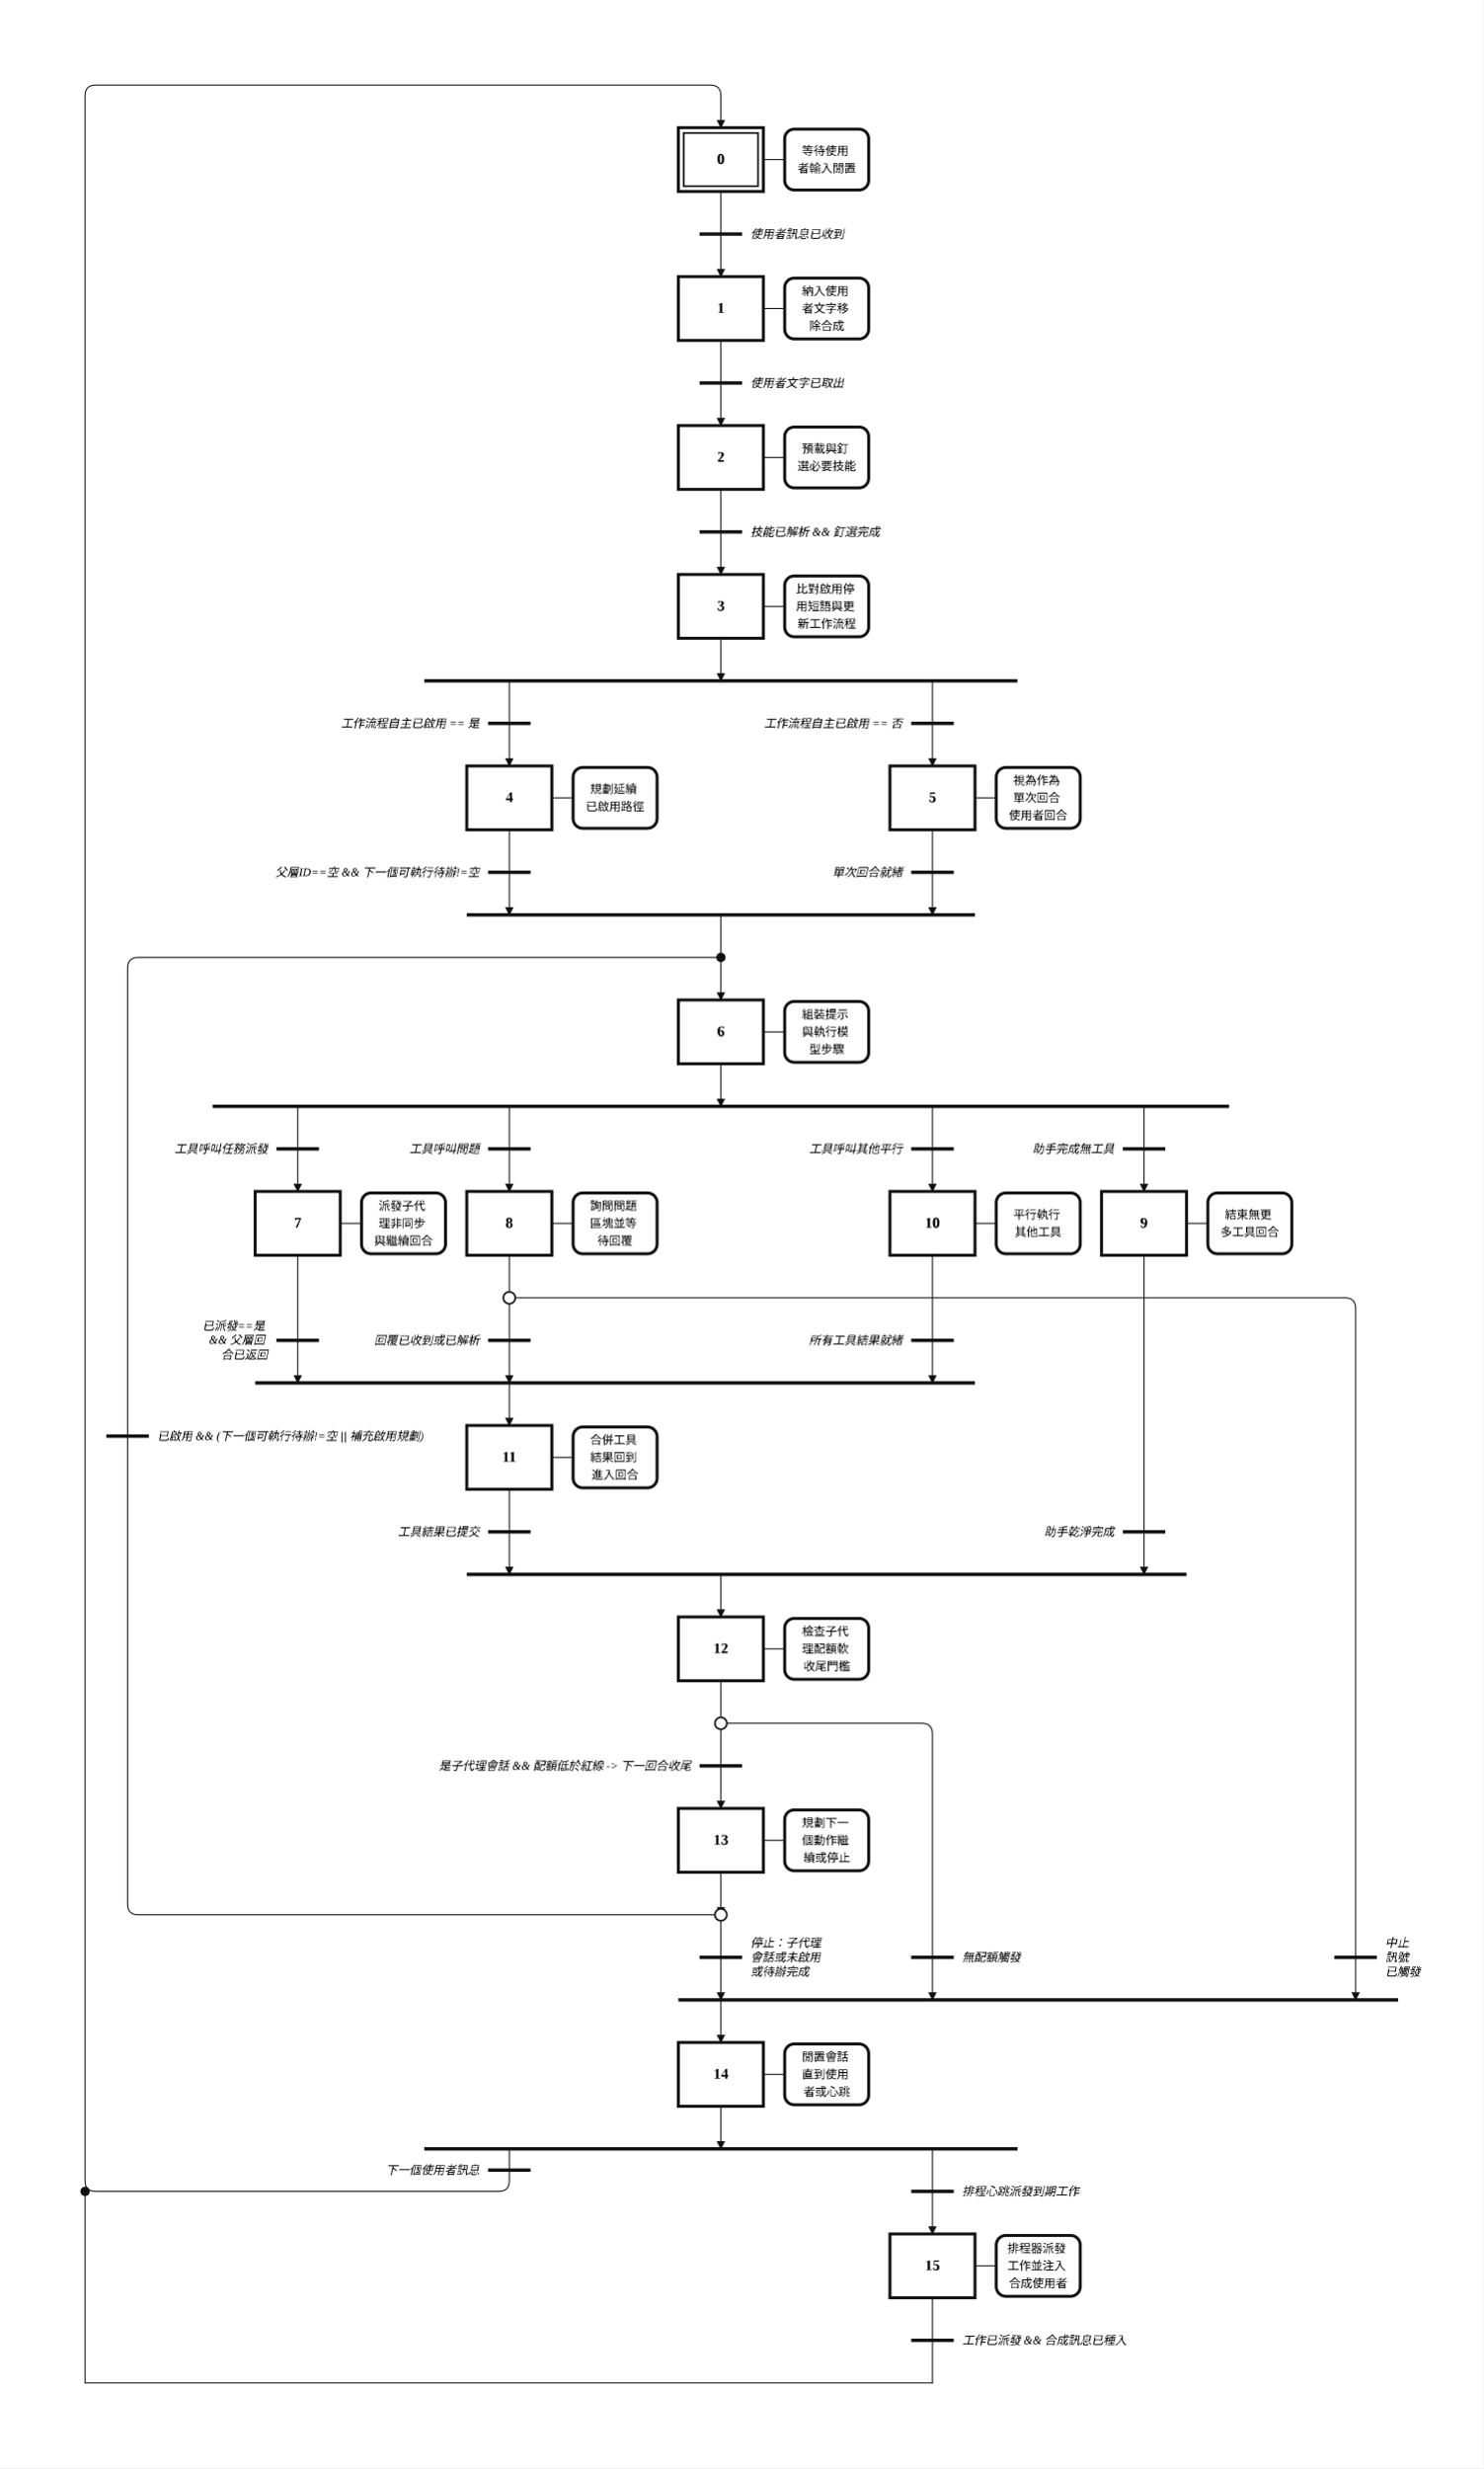
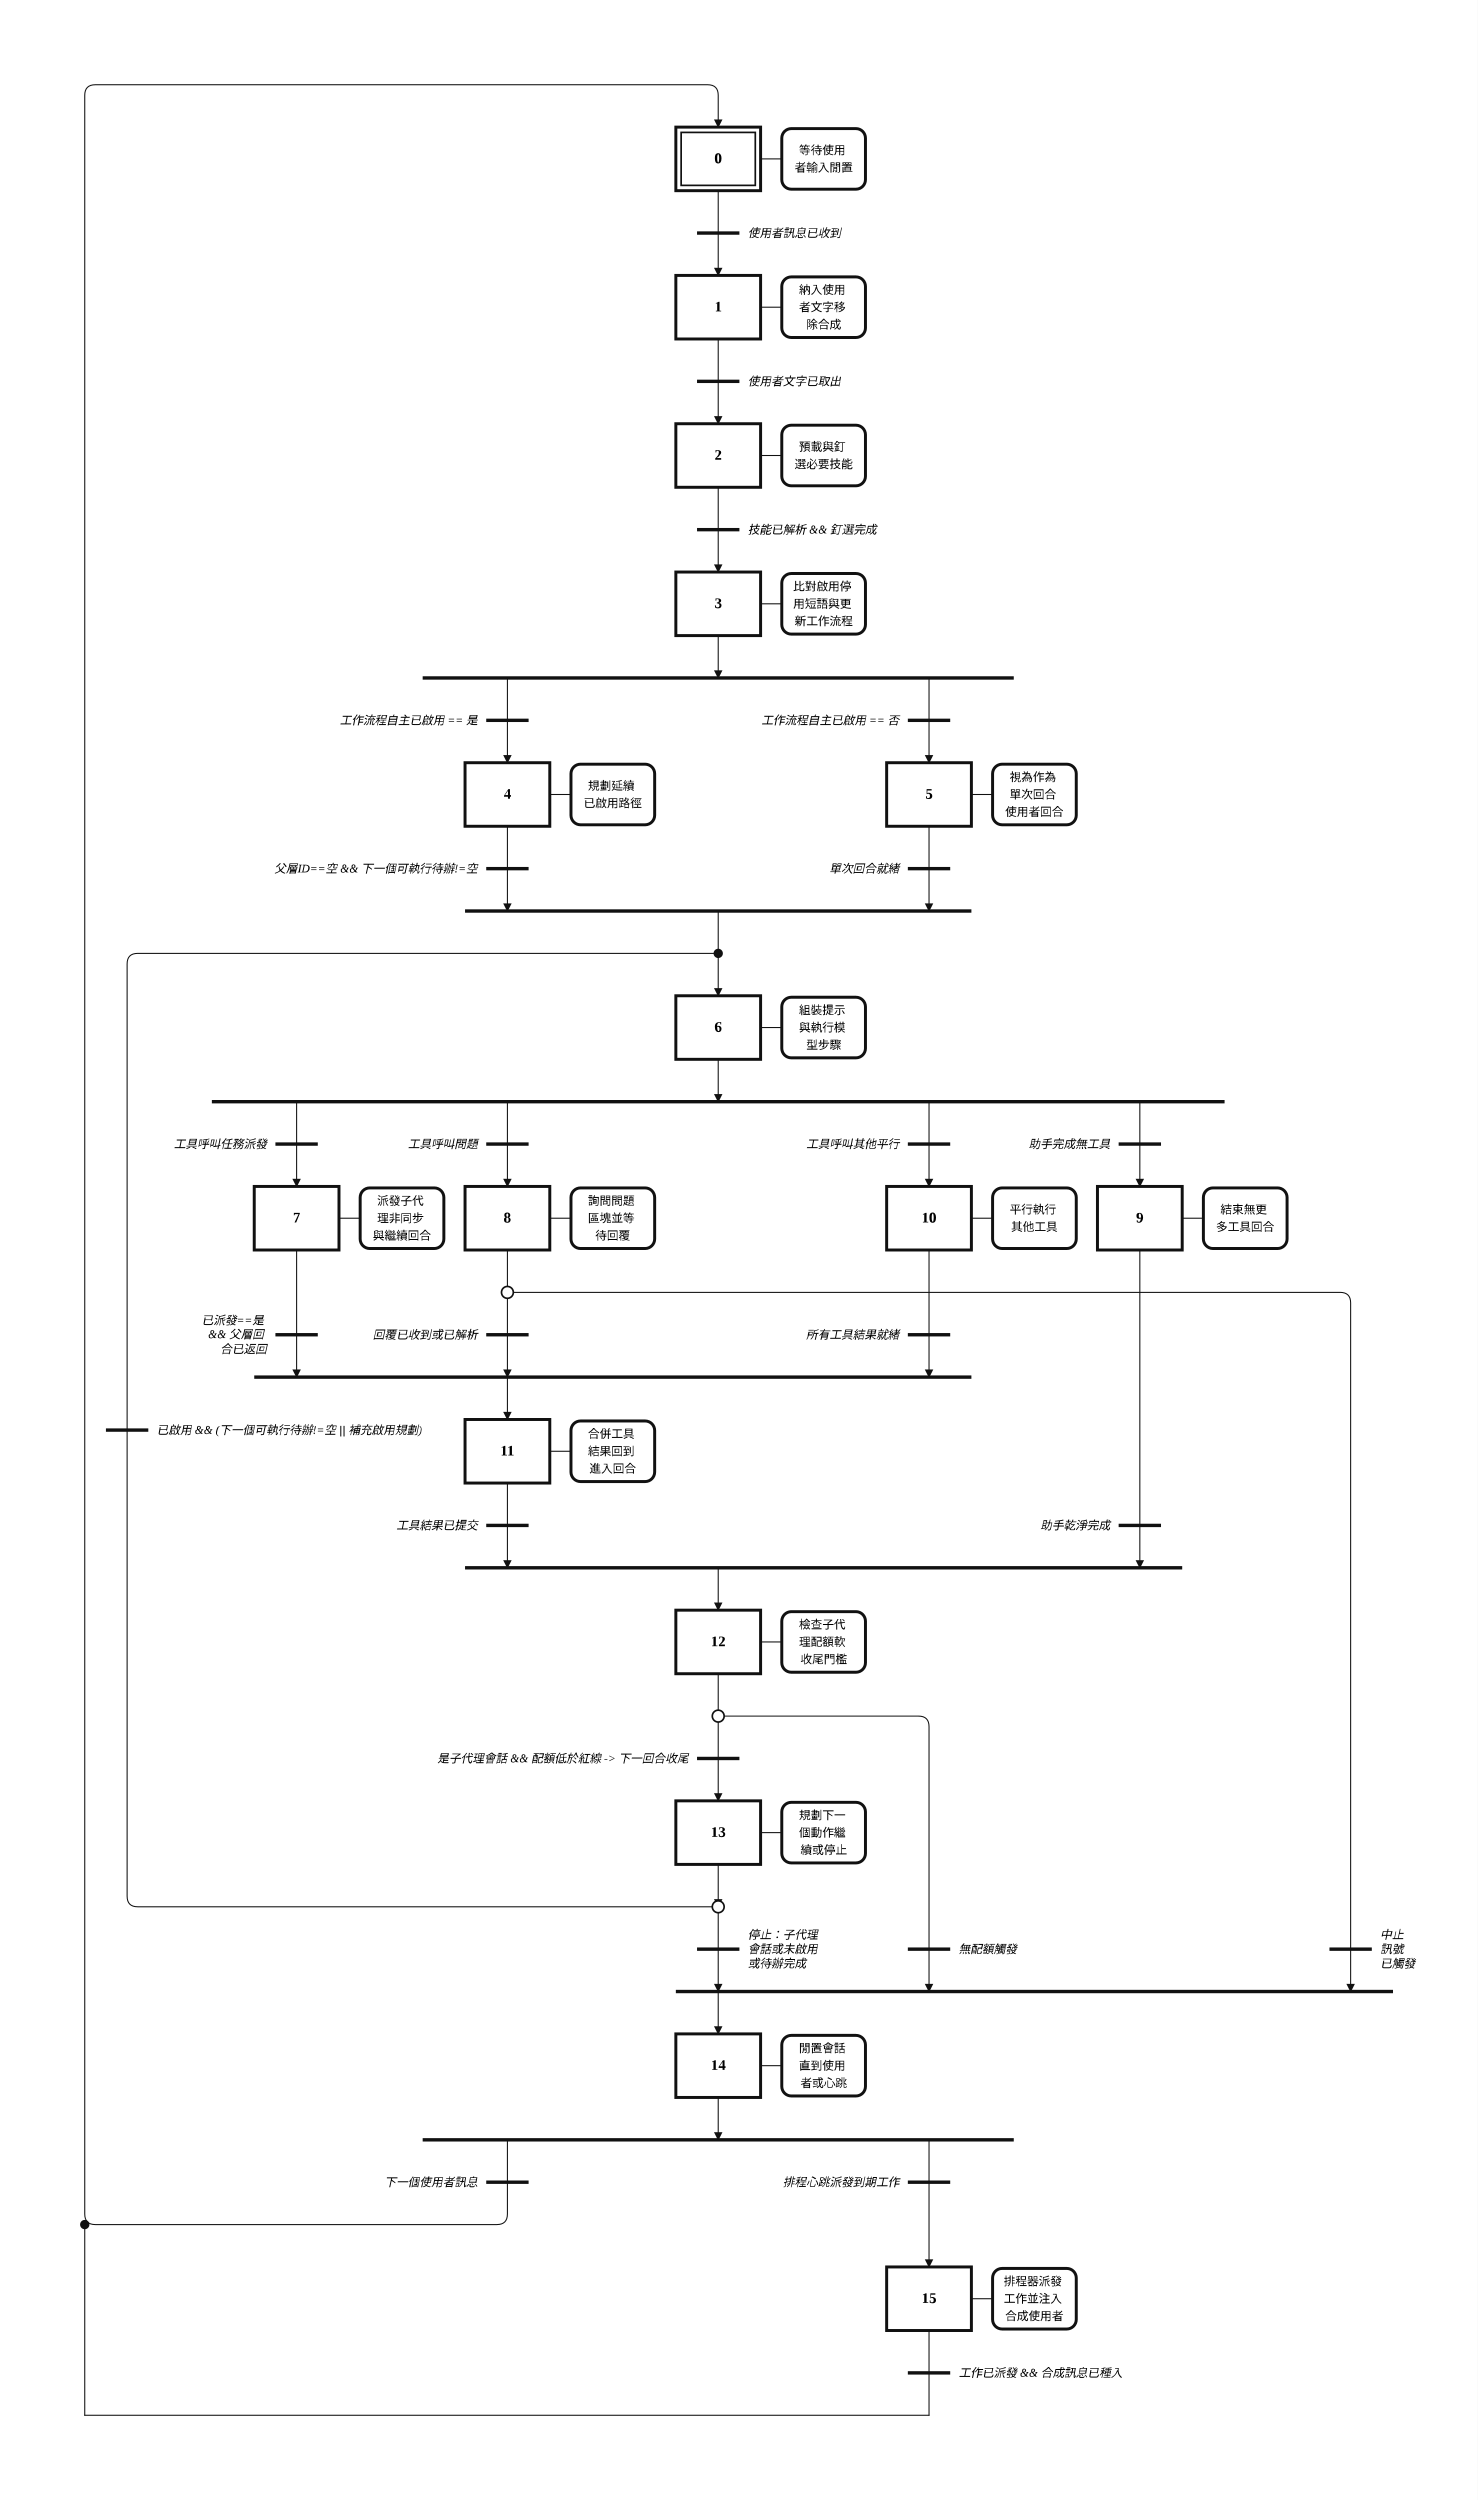
- <svg xmlns="http://www.w3.org/2000/svg" width="1395" height="2320" viewBox="-14.00 -2.00 69.75 116.00" role="img">
+ <svg xmlns="http://www.w3.org/2000/svg" width="1395" height="2360" viewBox="-14.00 -2.00 69.75 118.00" role="img">
  <style>
.step{fill:#fff;stroke:#111;stroke-width:.14}.step-inner{fill:none;stroke:#111;stroke-width:.08}
.action{fill:#fff;stroke:#111;stroke-width:.14}.gate{stroke:#111;stroke-width:.16}
.edge{fill:none;stroke:#111;stroke-width:.05;stroke-linecap:round;stroke-linejoin:round}.edge-arrow{marker-end:url(#arrow)}
.flyover-mask{stroke:#fff;stroke-width:.12;stroke-linecap:round}
.flyover{fill:none;stroke:#111;stroke-width:.05;stroke-linecap:round}
.junction{fill:#111;stroke:#111;stroke-width:0}.branch-junction{fill:#fff;stroke:#111;stroke-width:.08}
.assoc{stroke:#111;stroke-width:.05}.label{font:bold .7px 'Times New Roman', 'BiauKai', 'DFKai-SB', serif;text-anchor:middle;dominant-baseline:middle}
.action-label{font:.55px 'Times New Roman', 'BiauKai', 'DFKai-SB', serif;text-anchor:middle;dominant-baseline:middle}.gate-label{font:italic .55px 'Times New Roman', 'BiauKai', 'DFKai-SB', serif;text-anchor:start;dominant-baseline:middle}.gate-label-left{font:italic .55px 'Times New Roman', 'BiauKai', 'DFKai-SB', serif;text-anchor:end;dominant-baseline:middle}
</style>
  <defs>
    <marker id="arrow" markerWidth="0.4" markerHeight="0.4" refX="0.36" refY="0.2" orient="auto" markerUnits="userSpaceOnUse">
      <path d="M 0 0 L 0.4 0.2 L 0 0.4 z" fill="#111" />
    </marker>
  </defs>
-   <rect x="-14.00" y="-2.00" width="69.75" height="116.00" fill="white" />
+   <rect x="-14.00" y="-2.00" width="69.75" height="118.00" fill="white" />
  <path class="edge edge-arrow" d="M 19.90 88.00 L 19.90 92.00" />
  <path class="edge" d="M 19.90 7.00 L 19.90 9.00" />
  <path class="edge edge-arrow" d="M 19.90 9.00 L 19.90 11.00" />
  <path class="edge" d="M 19.90 14.00 L 19.90 16.00" />
  <path class="edge edge-arrow" d="M 19.90 16.00 L 19.90 18.00" />
  <path class="edge" d="M 19.90 21.00 L 19.90 23.00" />
  <path class="edge edge-arrow" d="M 19.90 23.00 L 19.90 25.00" />
  <path class="edge edge-arrow" d="M 19.90 28.00 L 19.90 30.00" />
  <path class="edge edge-arrow" d="M 9.95 30.00 L 9.95 34.00" />
  <path class="edge edge-arrow" d="M 29.85 30.00 L 29.85 34.00" />
  <path class="edge edge-arrow" d="M 9.95 37.00 L 9.95 41.00" />
  <path class="edge edge-arrow" d="M 19.90 41.00 L 19.90 45.00" />
  <path class="edge edge-arrow" d="M 29.85 37.00 L 29.85 41.00" />
  <path class="edge edge-arrow" d="M 19.90 48.00 L 19.90 50.00" />
  <path class="edge edge-arrow" d="M 0.00 50.00 L 0.00 54.00" />
  <path class="edge edge-arrow" d="M 9.95 50.00 L 9.95 54.00" />
  <path class="edge edge-arrow" d="M 39.80 50.00 L 39.80 54.00" />
  <path class="edge edge-arrow" d="M 29.85 50.00 L 29.85 54.00" />
  <path class="edge edge-arrow" d="M 0.00 57.00 L 0.00 63.00" />
  <path class="edge edge-arrow" d="M 9.95 63.00 L 9.95 65.00" />
  <path class="edge" d="M 9.95 57.00 L 9.95 59.00" />
  <path class="edge edge-arrow" d="M 9.95 59.00 L 9.95 63.00" />
  <path class="edge edge-arrow" d="M 9.95 59.00 L 49.25 59.00 Q 49.75 59.00 49.75 59.50 L 49.75 92.00" />
  <path class="edge edge-arrow" d="M 19.90 92.00 L 19.90 94.00" />
  <path class="edge edge-arrow" d="M 39.80 57.00 L 39.80 72.00" />
  <path class="edge edge-arrow" d="M 19.90 72.00 L 19.90 74.00" />
  <path class="edge edge-arrow" d="M 29.85 57.00 L 29.85 63.00" />
  <path class="edge edge-arrow" d="M 9.95 68.00 L 9.95 72.00" />
  <path class="edge" d="M 19.90 77.00 L 19.90 79.00" />
  <path class="edge" d="M 19.90 79.00 L 19.90 81.00" />
  <path class="edge edge-arrow" d="M 19.90 81.00 L 19.90 83.00" />
  <path class="edge edge-arrow" d="M 19.90 79.00 L 29.35 79.00 Q 29.85 79.00 29.85 79.50 L 29.85 92.00" />
  <path class="edge edge-arrow" d="M 19.90 86.00 L 19.90 88.00" />
  <path class="edge" d="M 19.90 88.00 L -7.50 88.00 Q -8.00 88.00 -8.00 87.50 L -8.00 43.50 Q -8.00 43.00 -7.50 43.00 L 19.90 43.00" />
  <path class="edge edge-arrow" d="M 19.90 97.00 L 19.90 99.00" />
-   <path class="edge edge-arrow" d="M 9.95 99.00 L 9.95 100.50 Q 9.95 101.00 9.45 101.00 L -9.50 101.00 Q -10.00 101.00 -10.00 100.50 L -10.00 2.50 Q -10.00 2.00 -9.50 2.00 L 19.40 2.00 Q 19.90 2.00 19.90 2.50 L 19.90 4.00" />
-   <path class="edge edge-arrow" d="M 29.85 99.00 L 29.85 103.00" />
-   <path class="edge" d="M 29.85 106.00 L 29.85 108.00" />
+   <path class="edge edge-arrow" d="M 9.95 99.00 L 9.95 102.50 Q 9.95 103.00 9.45 103.00 L -9.50 103.00 Q -10.00 103.00 -10.00 102.50 L -10.00 2.50 Q -10.00 2.00 -9.50 2.00 L 19.40 2.00 Q 19.90 2.00 19.90 2.50 L 19.90 4.00" />
+   <path class="edge edge-arrow" d="M 29.85 99.00 L 29.85 105.00" />
  <path class="edge" d="M 29.85 108.00 L 29.85 110.00" />
-   <path class="edge" d="M 29.85 110.00 L -10.00 110.00" />
-   <path class="edge" d="M -10.00 110.00 L -10.00 101.00" />
+   <path class="edge" d="M 29.85 110.00 L 29.85 112.00" />
+   <path class="edge" d="M 29.85 112.00 L -10.00 112.00" />
+   <path class="edge" d="M -10.00 112.00 L -10.00 103.00" />
  <rect class="step" x="17.90" y="4.00" width="4.00" height="3.00" />
  <rect class="step-inner" x="18.15" y="4.25" width="3.50" height="2.50" />
  <text class="label" x="19.90" y="5.50">0</text>
  <rect class="step" x="17.90" y="11.00" width="4.00" height="3.00" />
  <text class="label" x="19.90" y="12.50">1</text>
  <rect class="step" x="17.90" y="18.00" width="4.00" height="3.00" />
  <text class="label" x="19.90" y="19.50">2</text>
  <rect class="step" x="17.90" y="25.00" width="4.00" height="3.00" />
  <text class="label" x="19.90" y="26.50">3</text>
  <rect class="step" x="7.95" y="34.00" width="4.00" height="3.00" />
  <text class="label" x="9.95" y="35.50">4</text>
  <rect class="step" x="27.85" y="34.00" width="4.00" height="3.00" />
  <text class="label" x="29.85" y="35.50">5</text>
  <rect class="step" x="17.90" y="45.00" width="4.00" height="3.00" />
  <text class="label" x="19.90" y="46.50">6</text>
  <rect class="step" x="-2.00" y="54.00" width="4.00" height="3.00" />
  <text class="label" x="0.00" y="55.50">7</text>
  <rect class="step" x="7.95" y="54.00" width="4.00" height="3.00" />
  <text class="label" x="9.95" y="55.50">8</text>
  <rect class="step" x="37.80" y="54.00" width="4.00" height="3.00" />
  <text class="label" x="39.80" y="55.50">9</text>
  <rect class="step" x="27.85" y="54.00" width="4.00" height="3.00" />
  <text class="label" x="29.85" y="55.50">10</text>
  <rect class="step" x="7.95" y="65.00" width="4.00" height="3.00" />
  <text class="label" x="9.95" y="66.50">11</text>
  <rect class="step" x="17.90" y="74.00" width="4.00" height="3.00" />
  <text class="label" x="19.90" y="75.50">12</text>
  <rect class="step" x="17.90" y="83.00" width="4.00" height="3.00" />
  <text class="label" x="19.90" y="84.50">13</text>
  <rect class="step" x="17.90" y="94.00" width="4.00" height="3.00" />
  <text class="label" x="19.90" y="95.50">14</text>
-   <rect class="step" x="27.85" y="103.00" width="4.00" height="3.00" />
-   <text class="label" x="29.85" y="104.50">15</text>
+   <rect class="step" x="27.85" y="105.00" width="4.00" height="3.00" />
+   <text class="label" x="29.85" y="106.50">15</text>
  <line class="assoc" x1="21.90" y1="5.50" x2="22.90" y2="5.50" />
  <rect class="action" x="22.90" y="4.07" width="3.95" height="2.86" rx="0.45" ry="0.45" />
  <text class="action-label" x="24.88" y="5.09">
    <tspan x="24.88" dy="0">等待使用</tspan>
    <tspan x="24.88" dy="0.82">者輸入閒置</tspan>
  </text>
  <line class="assoc" x1="21.90" y1="12.50" x2="22.90" y2="12.50" />
  <rect class="action" x="22.90" y="11.07" width="3.95" height="2.86" rx="0.45" ry="0.45" />
  <text class="action-label" x="24.88" y="11.68">
    <tspan x="24.88" dy="0">納入使用</tspan>
    <tspan x="24.88" dy="0.82">者文字移</tspan>
    <tspan x="24.88" dy="0.82">除合成</tspan>
  </text>
  <line class="assoc" x1="21.90" y1="19.50" x2="22.90" y2="19.50" />
  <rect class="action" x="22.90" y="18.07" width="3.95" height="2.86" rx="0.45" ry="0.45" />
  <text class="action-label" x="24.88" y="19.09">
    <tspan x="24.88" dy="0">預載與釘</tspan>
    <tspan x="24.88" dy="0.82">選必要技能</tspan>
  </text>
  <line class="assoc" x1="21.90" y1="26.50" x2="22.90" y2="26.50" />
  <rect class="action" x="22.90" y="25.07" width="3.95" height="2.86" rx="0.45" ry="0.45" />
  <text class="action-label" x="24.88" y="25.68">
    <tspan x="24.88" dy="0">比對啟用停</tspan>
    <tspan x="24.88" dy="0.82">用短語與更</tspan>
    <tspan x="24.88" dy="0.82">新工作流程</tspan>
  </text>
  <line class="assoc" x1="11.95" y1="35.50" x2="12.95" y2="35.50" />
  <rect class="action" x="12.95" y="34.07" width="3.95" height="2.86" rx="0.45" ry="0.45" />
  <text class="action-label" x="14.92" y="35.09">
    <tspan x="14.92" dy="0">規劃延續</tspan>
    <tspan x="14.92" dy="0.82">已啟用路徑</tspan>
  </text>
  <line class="assoc" x1="31.85" y1="35.50" x2="32.85" y2="35.50" />
  <rect class="action" x="32.85" y="34.07" width="3.95" height="2.86" rx="0.45" ry="0.45" />
  <text class="action-label" x="34.82" y="34.68">
    <tspan x="34.82" dy="0">視為作為</tspan>
    <tspan x="34.82" dy="0.82">單次回合</tspan>
    <tspan x="34.82" dy="0.82">使用者回合</tspan>
  </text>
  <line class="assoc" x1="21.90" y1="46.50" x2="22.90" y2="46.50" />
  <rect class="action" x="22.90" y="45.07" width="3.95" height="2.86" rx="0.45" ry="0.45" />
  <text class="action-label" x="24.88" y="45.68">
    <tspan x="24.88" dy="0">組裝提示</tspan>
    <tspan x="24.88" dy="0.82">與執行模</tspan>
    <tspan x="24.88" dy="0.82">型步驟</tspan>
  </text>
  <line class="assoc" x1="2.00" y1="55.50" x2="3.00" y2="55.50" />
  <rect class="action" x="3.00" y="54.07" width="3.95" height="2.86" rx="0.45" ry="0.45" />
  <text class="action-label" x="4.97" y="54.68">
    <tspan x="4.97" dy="0">派發子代</tspan>
    <tspan x="4.97" dy="0.82">理非同步</tspan>
    <tspan x="4.97" dy="0.82">與繼續回合</tspan>
  </text>
  <line class="assoc" x1="11.95" y1="55.50" x2="12.95" y2="55.50" />
  <rect class="action" x="12.95" y="54.07" width="3.95" height="2.86" rx="0.45" ry="0.45" />
  <text class="action-label" x="14.92" y="54.68">
    <tspan x="14.92" dy="0">詢問問題</tspan>
    <tspan x="14.92" dy="0.82">區塊並等</tspan>
    <tspan x="14.92" dy="0.82">待回覆</tspan>
  </text>
  <line class="assoc" x1="41.80" y1="55.50" x2="42.80" y2="55.50" />
  <rect class="action" x="42.80" y="54.07" width="3.95" height="2.86" rx="0.45" ry="0.45" />
  <text class="action-label" x="44.77" y="55.09">
    <tspan x="44.77" dy="0">結束無更</tspan>
    <tspan x="44.77" dy="0.82">多工具回合</tspan>
  </text>
  <line class="assoc" x1="31.85" y1="55.50" x2="32.85" y2="55.50" />
  <rect class="action" x="32.85" y="54.07" width="3.95" height="2.86" rx="0.45" ry="0.45" />
  <text class="action-label" x="34.82" y="55.09">
    <tspan x="34.82" dy="0">平行執行</tspan>
    <tspan x="34.82" dy="0.82">其他工具</tspan>
  </text>
  <line class="assoc" x1="11.95" y1="66.50" x2="12.95" y2="66.50" />
  <rect class="action" x="12.95" y="65.07" width="3.95" height="2.86" rx="0.45" ry="0.45" />
  <text class="action-label" x="14.92" y="65.68">
    <tspan x="14.92" dy="0">合併工具</tspan>
    <tspan x="14.92" dy="0.82">結果回到</tspan>
    <tspan x="14.92" dy="0.82">進入回合</tspan>
  </text>
  <line class="assoc" x1="21.90" y1="75.50" x2="22.90" y2="75.50" />
  <rect class="action" x="22.90" y="74.07" width="3.95" height="2.86" rx="0.45" ry="0.45" />
  <text class="action-label" x="24.88" y="74.68">
    <tspan x="24.88" dy="0">檢查子代</tspan>
    <tspan x="24.88" dy="0.82">理配額軟</tspan>
    <tspan x="24.88" dy="0.82">收尾門檻</tspan>
  </text>
  <line class="assoc" x1="21.90" y1="84.50" x2="22.90" y2="84.50" />
  <rect class="action" x="22.90" y="83.07" width="3.95" height="2.86" rx="0.45" ry="0.45" />
  <text class="action-label" x="24.88" y="83.68">
    <tspan x="24.88" dy="0">規劃下一</tspan>
    <tspan x="24.88" dy="0.82">個動作繼</tspan>
    <tspan x="24.88" dy="0.82">續或停止</tspan>
  </text>
  <line class="assoc" x1="21.90" y1="95.50" x2="22.90" y2="95.50" />
  <rect class="action" x="22.90" y="94.07" width="3.95" height="2.86" rx="0.45" ry="0.45" />
  <text class="action-label" x="24.88" y="94.68">
    <tspan x="24.88" dy="0">閒置會話</tspan>
    <tspan x="24.88" dy="0.82">直到使用</tspan>
    <tspan x="24.88" dy="0.82">者或心跳</tspan>
  </text>
-   <line class="assoc" x1="31.85" y1="104.50" x2="32.85" y2="104.50" />
-   <rect class="action" x="32.85" y="103.07" width="3.95" height="2.86" rx="0.45" ry="0.45" />
-   <text class="action-label" x="34.82" y="103.68">
+   <line class="assoc" x1="31.85" y1="106.50" x2="32.85" y2="106.50" />
+   <rect class="action" x="32.85" y="105.07" width="3.95" height="2.86" rx="0.45" ry="0.45" />
+   <text class="action-label" x="34.82" y="105.68">
    <tspan x="34.82" dy="0">排程器派發</tspan>
    <tspan x="34.82" dy="0.82">工作並注入</tspan>
    <tspan x="34.82" dy="0.82">合成使用者</tspan>
  </text>
  <line class="gate" x1="18.90" y1="9.00" x2="20.90" y2="9.00" />
  <text class="gate-label" x="21.30" y="9.00">
    <tspan x="21.30" dy="0">使用者訊息已收到</tspan>
  </text>
  <line class="gate" x1="18.90" y1="16.00" x2="20.90" y2="16.00" />
  <text class="gate-label" x="21.30" y="16.00">
    <tspan x="21.30" dy="0">使用者文字已取出</tspan>
  </text>
  <line class="gate" x1="18.90" y1="23.00" x2="20.90" y2="23.00" />
  <text class="gate-label" x="21.30" y="23.00">
    <tspan x="21.30" dy="0">技能已解析 &amp;&amp; 釘選完成</tspan>
  </text>
  <line class="gate" x1="5.95" y1="30.00" x2="33.85" y2="30.00" />
  <line class="gate" x1="7.95" y1="41.00" x2="31.85" y2="41.00" />
  <line class="gate" x1="-4.00" y1="50.00" x2="43.80" y2="50.00" />
  <line class="gate" x1="-2.00" y1="63.00" x2="31.85" y2="63.00" />
  <line class="gate" x1="17.90" y1="92.00" x2="51.75" y2="92.00" />
  <line class="gate" x1="7.95" y1="72.00" x2="41.80" y2="72.00" />
  <line class="gate" x1="18.90" y1="81.00" x2="20.90" y2="81.00" />
  <text class="gate-label-left" x="18.50" y="81.00">
    <tspan x="18.50" dy="0">是子代理會話 &amp;&amp; 配額低於紅線 -&gt; 下一回合收尾</tspan>
  </text>
  <circle class="branch-junction" cx="19.90" cy="88.00" r="0.28" />
  <line class="gate" x1="5.95" y1="99.00" x2="33.85" y2="99.00" />
-   <line class="gate" x1="28.85" y1="108.00" x2="30.85" y2="108.00" />
-   <text class="gate-label" x="31.25" y="108.00">
+   <line class="gate" x1="28.85" y1="110.00" x2="30.85" y2="110.00" />
+   <text class="gate-label" x="31.25" y="110.00">
    <tspan x="31.25" dy="0">工作已派發 &amp;&amp; 合成訊息已種入</tspan>
  </text>
  <line class="gate" x1="8.95" y1="32.00" x2="10.95" y2="32.00" />
  <text class="gate-label-left" x="8.55" y="32.00">
    <tspan x="8.55" dy="0">工作流程自主已啟用 == 是</tspan>
  </text>
  <line class="gate" x1="28.85" y1="32.00" x2="30.85" y2="32.00" />
  <text class="gate-label-left" x="28.45" y="32.00">
    <tspan x="28.45" dy="0">工作流程自主已啟用 == 否</tspan>
  </text>
  <line class="gate" x1="8.95" y1="39.00" x2="10.95" y2="39.00" />
  <text class="gate-label-left" x="8.55" y="39.00">
    <tspan x="8.55" dy="0">父層ID==空 &amp;&amp; 下一個可執行待辦!=空</tspan>
  </text>
  <line class="gate" x1="28.85" y1="39.00" x2="30.85" y2="39.00" />
  <text class="gate-label-left" x="28.45" y="39.00">
    <tspan x="28.45" dy="0">單次回合就緒</tspan>
  </text>
  <line class="gate" x1="-1.00" y1="52.00" x2="1.00" y2="52.00" />
  <text class="gate-label-left" x="-1.40" y="52.00">
    <tspan x="-1.40" dy="0">工具呼叫任務派發</tspan>
  </text>
  <line class="gate" x1="8.95" y1="52.00" x2="10.95" y2="52.00" />
  <text class="gate-label-left" x="8.55" y="52.00">
    <tspan x="8.55" dy="0">工具呼叫問題</tspan>
  </text>
  <line class="gate" x1="38.80" y1="52.00" x2="40.80" y2="52.00" />
  <text class="gate-label-left" x="38.40" y="52.00">
    <tspan x="38.40" dy="0">助手完成無工具</tspan>
  </text>
  <line class="gate" x1="28.85" y1="52.00" x2="30.85" y2="52.00" />
  <text class="gate-label-left" x="28.45" y="52.00">
    <tspan x="28.45" dy="0">工具呼叫其他平行</tspan>
  </text>
  <line class="gate" x1="-1.00" y1="61.00" x2="1.00" y2="61.00" />
  <text class="gate-label-left" x="-1.40" y="60.32">
    <tspan x="-1.40" dy="0">已派發==是</tspan>
    <tspan x="-1.40" dy="0.68">&amp;&amp; 父層回</tspan>
    <tspan x="-1.40" dy="0.68">合已返回</tspan>
  </text>
  <line class="gate" x1="8.95" y1="61.00" x2="10.95" y2="61.00" />
  <text class="gate-label-left" x="8.55" y="61.00">
    <tspan x="8.55" dy="0">回覆已收到或已解析</tspan>
  </text>
  <line class="gate" x1="48.75" y1="90.00" x2="50.75" y2="90.00" />
  <text class="gate-label" x="51.15" y="89.32">
    <tspan x="51.15" dy="0">中止</tspan>
    <tspan x="51.15" dy="0.68">訊號</tspan>
    <tspan x="51.15" dy="0.68">已觸發</tspan>
  </text>
  <line class="gate" x1="38.80" y1="70.00" x2="40.80" y2="70.00" />
  <text class="gate-label-left" x="38.40" y="70.00">
    <tspan x="38.40" dy="0">助手乾淨完成</tspan>
  </text>
  <line class="gate" x1="28.85" y1="61.00" x2="30.85" y2="61.00" />
  <text class="gate-label-left" x="28.45" y="61.00">
    <tspan x="28.45" dy="0">所有工具結果就緒</tspan>
  </text>
  <line class="gate" x1="8.95" y1="70.00" x2="10.95" y2="70.00" />
  <text class="gate-label-left" x="8.55" y="70.00">
    <tspan x="8.55" dy="0">工具結果已提交</tspan>
  </text>
  <line class="gate" x1="28.85" y1="90.00" x2="30.85" y2="90.00" />
  <text class="gate-label" x="31.25" y="90.00">
    <tspan x="31.25" dy="0">無配額觸發</tspan>
  </text>
  <line class="gate" x1="-9.00" y1="65.50" x2="-7.00" y2="65.50" />
  <text class="gate-label" x="-6.60" y="65.50">
    <tspan x="-6.60" dy="0">已啟用 &amp;&amp; (下一個可執行待辦!=空 || 補充啟用規劃)</tspan>
  </text>
  <line class="gate" x1="18.90" y1="90.00" x2="20.90" y2="90.00" />
  <text class="gate-label" x="21.30" y="89.32">
    <tspan x="21.30" dy="0">停止：子代理</tspan>
    <tspan x="21.30" dy="0.68">會話或未啟用</tspan>
    <tspan x="21.30" dy="0.68">或待辦完成</tspan>
  </text>
-   <line class="gate" x1="8.95" y1="100.00" x2="10.95" y2="100.00" />
-   <text class="gate-label-left" x="8.55" y="100.00">
+   <line class="gate" x1="8.95" y1="101.00" x2="10.95" y2="101.00" />
+   <text class="gate-label-left" x="8.55" y="101.00">
    <tspan x="8.55" dy="0">下一個使用者訊息</tspan>
  </text>
  <line class="gate" x1="28.85" y1="101.00" x2="30.85" y2="101.00" />
-   <text class="gate-label" x="31.25" y="101.00">
-     <tspan x="31.25" dy="0">排程心跳派發到期工作</tspan>
+   <text class="gate-label-left" x="28.45" y="101.00">
+     <tspan x="28.45" dy="0">排程心跳派發到期工作</tspan>
  </text>
  <circle class="junction" cx="19.90" cy="43.00" r="0.22" />
-   <circle class="junction" cx="-10.00" cy="101.00" r="0.22" />
+   <circle class="junction" cx="-10.00" cy="103.00" r="0.22" />
  <circle class="branch-junction" cx="9.95" cy="59.00" r="0.28" />
  <circle class="branch-junction" cx="19.90" cy="79.00" r="0.28" />
</svg>
